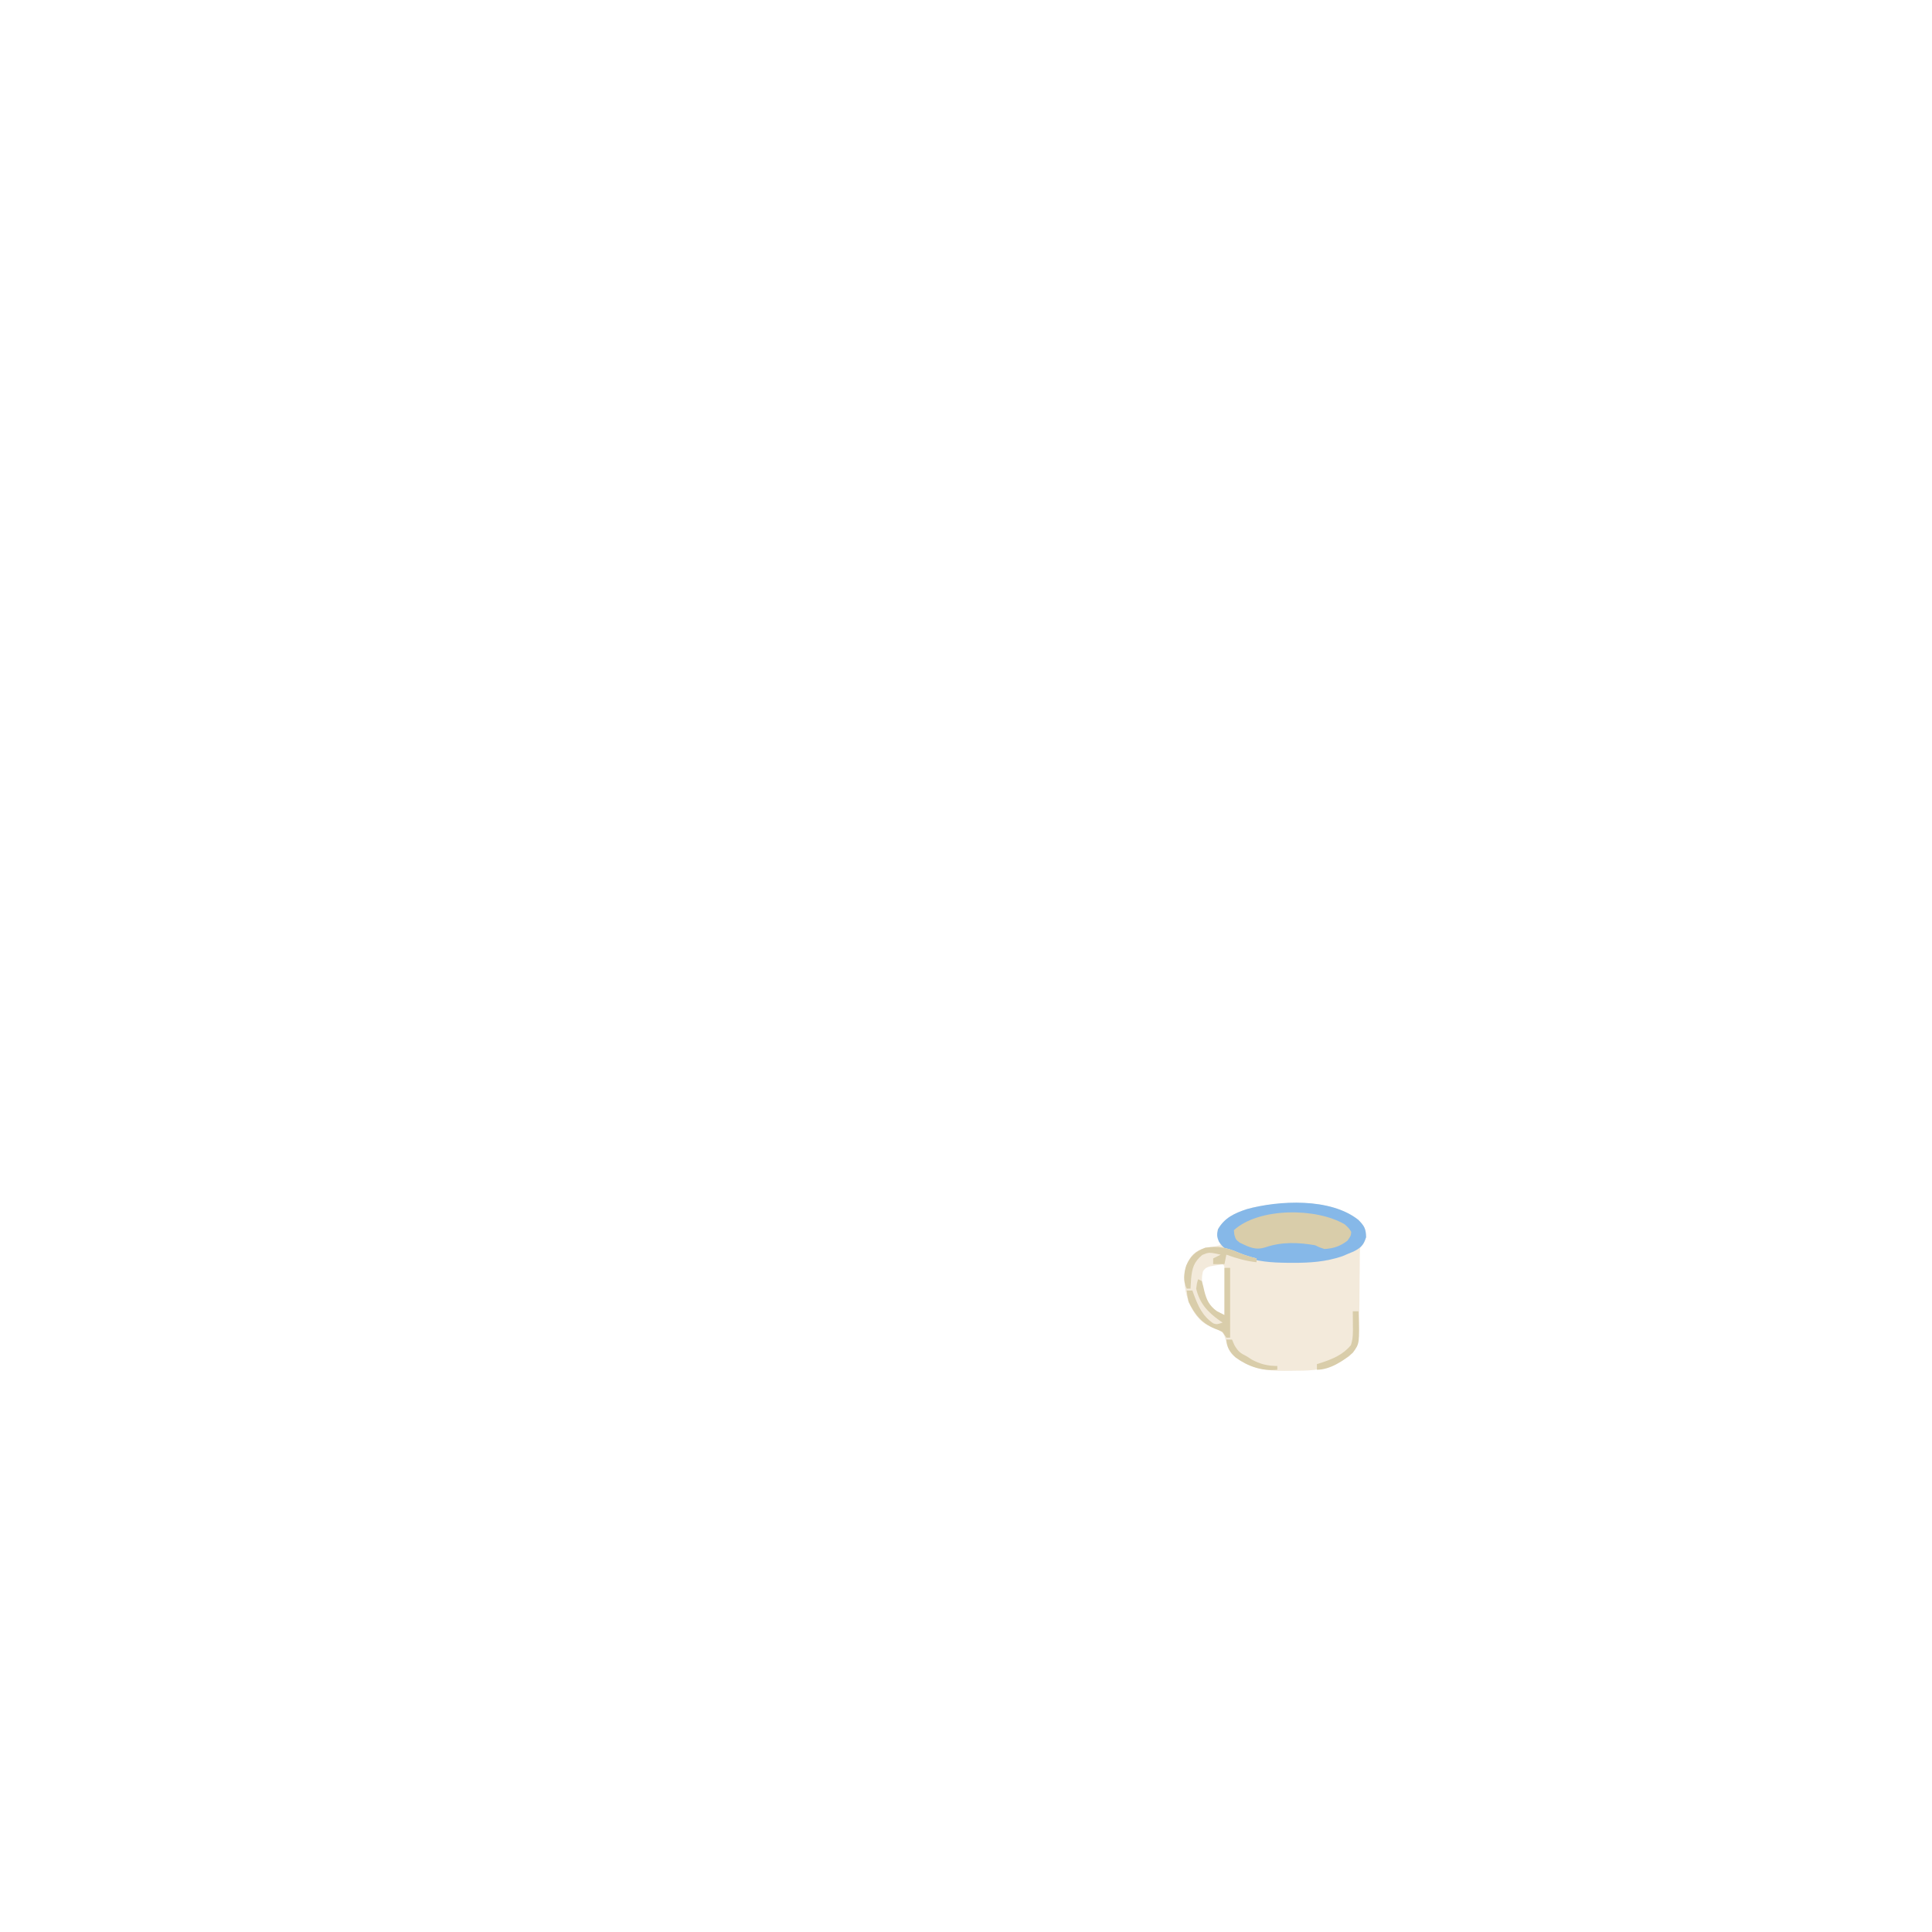
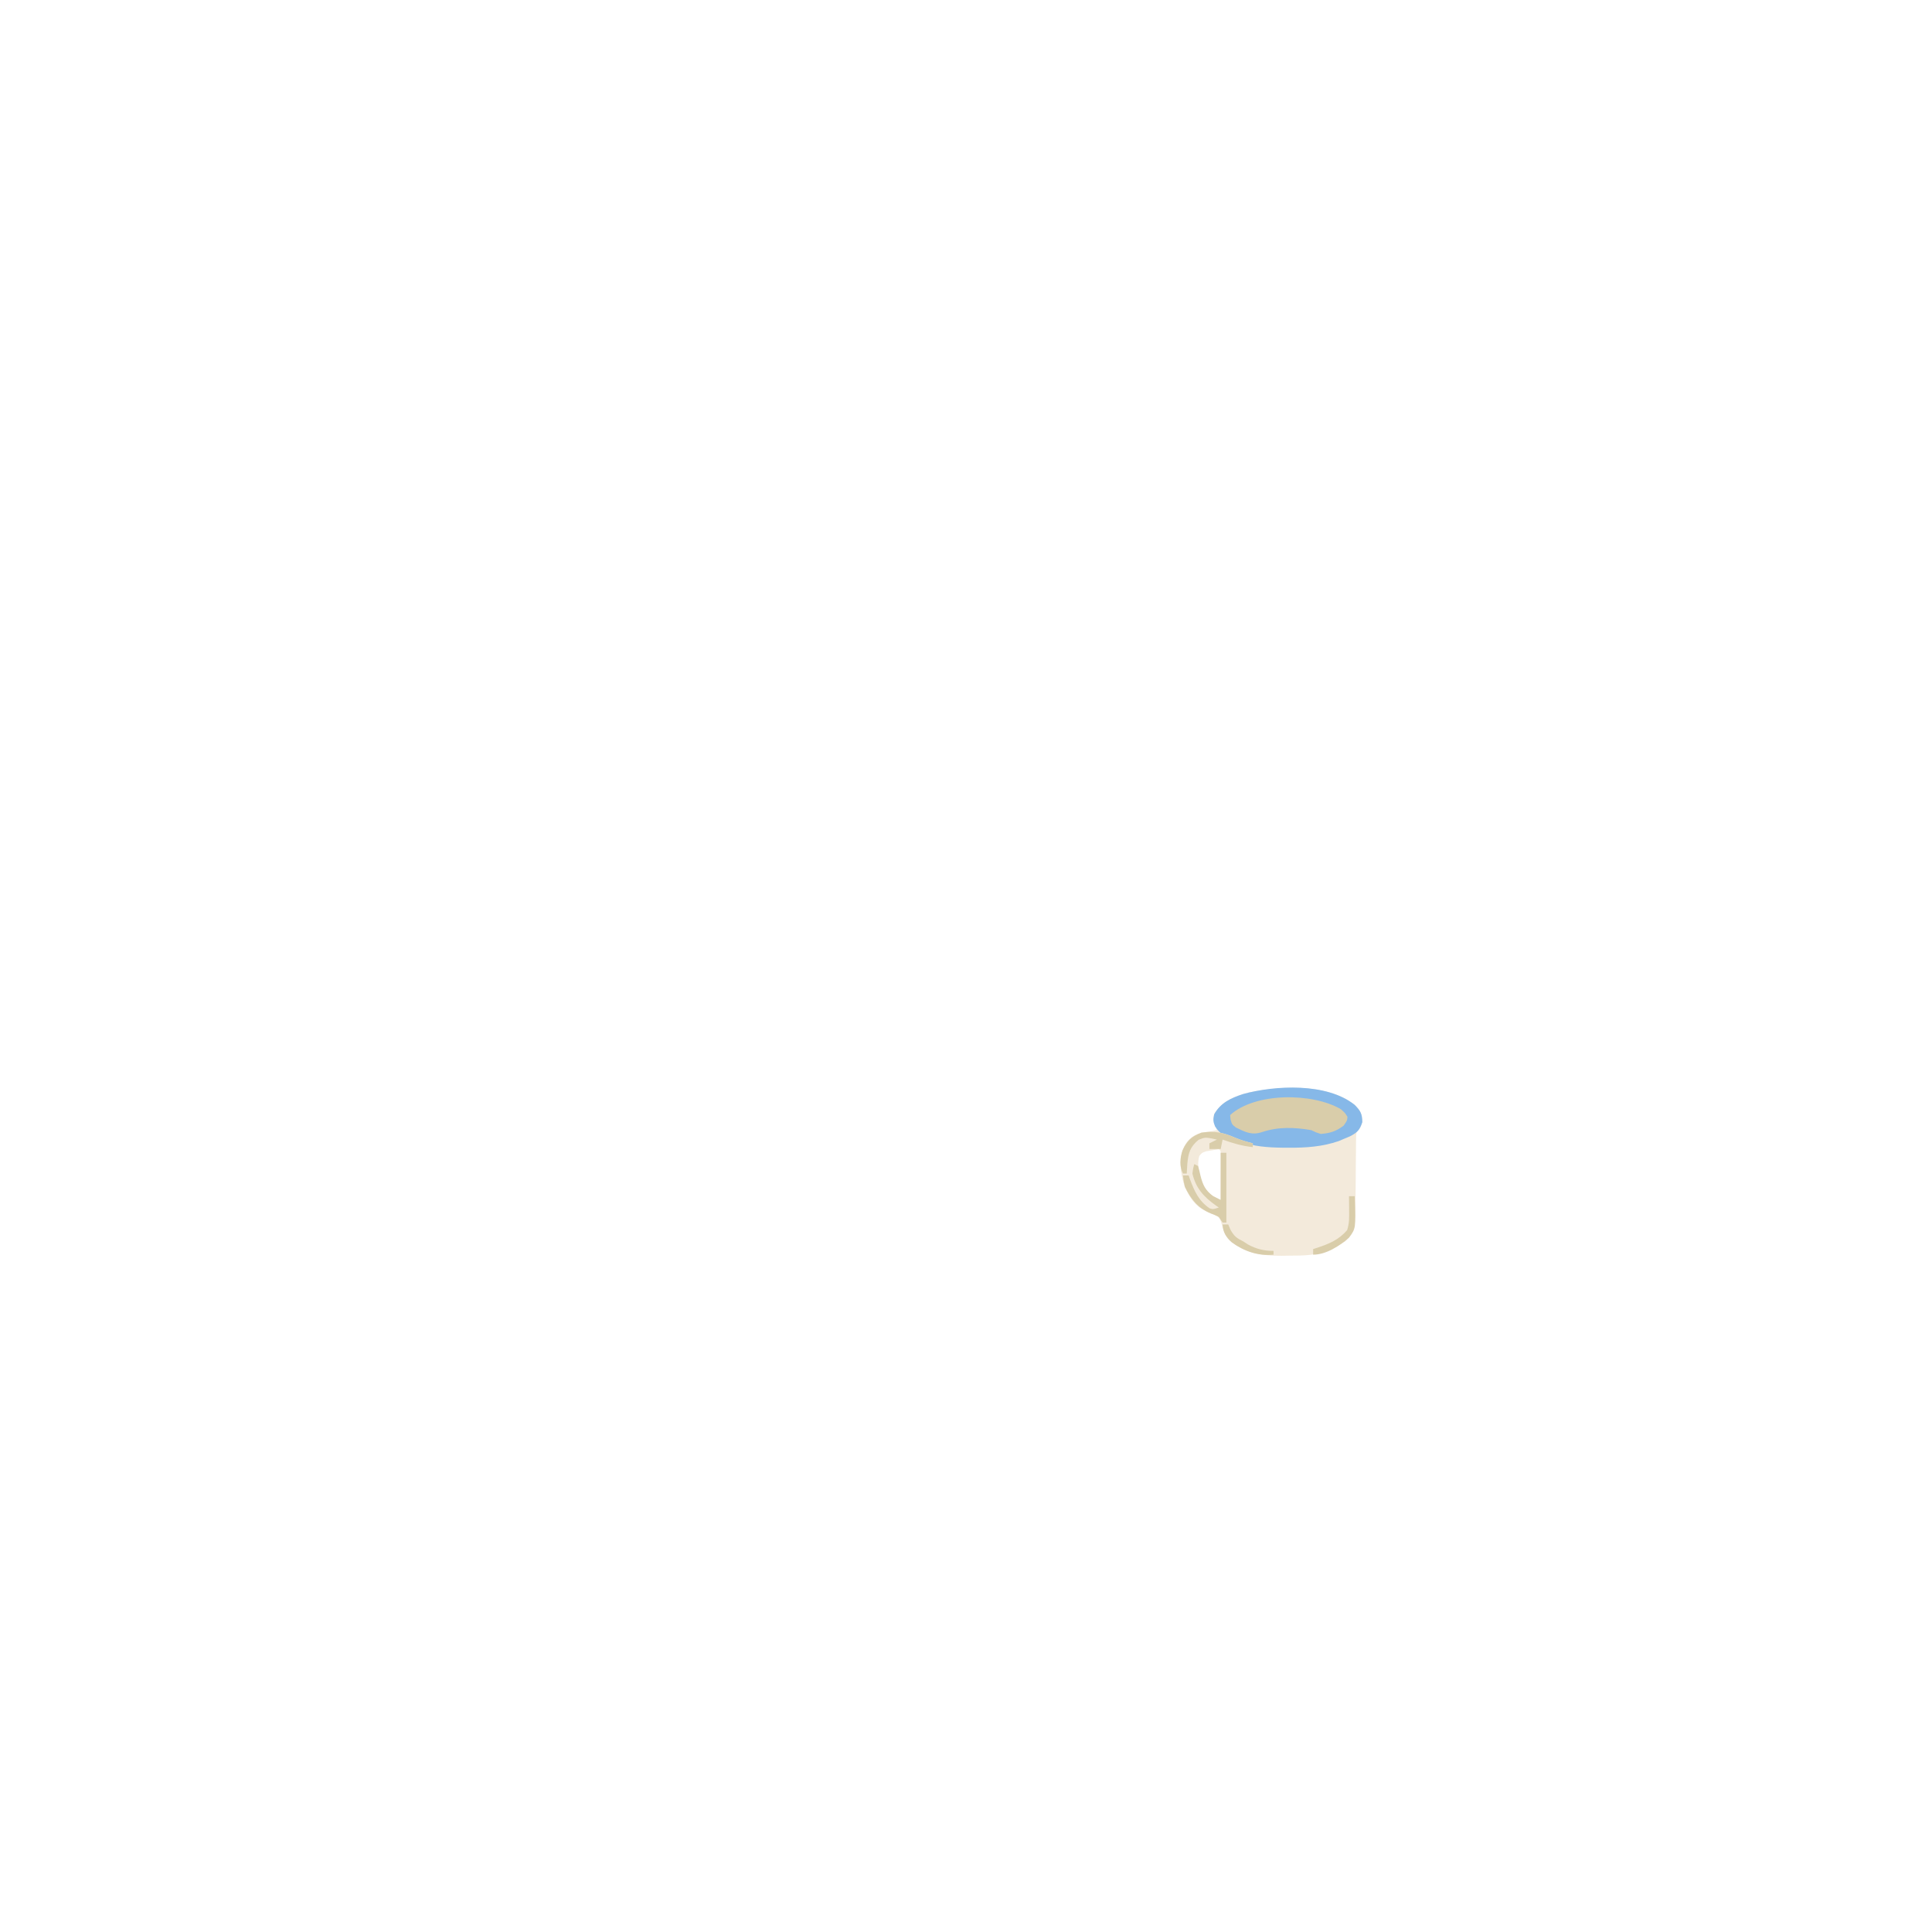
<svg xmlns="http://www.w3.org/2000/svg" viewBox="0 0 1024 1024" width="1024" height="1024">
-   <path fill="#F3EADB" d="M 719.97 646.57 C 723.11 649.76 724 651.22 724 655.82 C 723 659 723 659 721 661 C 720.74 663.01 720.74 663.01 720.73 665.51 C 720.72 666.44 720.71 667.38 720.7 668.34 C 720.69 669.36 720.69 670.37 720.69 671.42 C 720.66 673.56 720.64 675.71 720.61 677.85 C 720.58 681.23 720.56 684.62 720.54 688 C 720.52 691.27 720.48 694.53 720.44 697.79 C 720.44 698.8 720.44 699.8 720.44 700.83 C 720.35 707.46 719.97 714.07 714.98 718.99 C 714.61 719.21 714.61 719.21 712.75 720.32 C 712.02 720.77 711.29 721.22 710.54 721.68 C 702.62 725.8 696.32 726.53 687.46 726.5 C 685.33 726.5 683.21 726.55 681.09 726.59 C 670.87 726.68 661.48 725.06 653.43 718.25 C 651.21 715.79 650.5 713.57 649.68 710.38 C 648.88 707.51 648.53 706.35 645.99 704.71 C 644.41 704.07 642.82 703.46 641.21 702.88 C 635.63 700.67 632.31 695.33 630 690 C 627.74 682.93 626.55 675.65 629.68 668.69 C 631.64 665.23 633.21 663.49 637 662 C 640.31 661.2 643.63 660.56 647 660 C 646.63 659.12 646.25 658.23 645.87 657.32 C 645 654 645 654 645.5 651.44 C 649.78 644.49 656.41 642.07 664 640 C 680.59 636.56 705.68 635.22 719.97 646.57ZM 638.62 671.13 C 636.25 673.87 636.06 675.34 636 679 C 637.09 685.12 638.42 690.57 643 695 C 646 697 646 697 649 697 C 649.03 692.69 649.04 688.38 649.06 684.07 C 649.07 682.83 649.08 681.6 649.09 680.33 C 649.09 679.16 649.09 677.99 649.09 676.79 C 649.1 675.7 649.11 674.62 649.11 673.5 C 649 671 649 671 648 670 C 644.47 669.74 641.86 669.6 638.62 671.13Z" />
-   <path fill="#86B8E8" d="M 719.97 646.57 C 723.07 649.72 723.98 651.23 724.06 655.75 C 722.68 659.97 721.36 661.31 717.43 663.32 C 716.44 663.73 715.45 664.14 714.43 664.57 C 713.46 664.98 712.49 665.39 711.49 665.82 C 702.76 668.78 694.36 669.36 685.18 669.32 C 684.04 669.31 682.89 669.31 681.7 669.3 C 673.72 669.2 666.58 668.65 659 666 C 658.05 665.69 657.09 665.38 656.11 665.05 C 651.47 663.38 648.73 662.26 646 658 C 644.93 655.46 644.94 654.27 645.56 651.57 C 649.03 645.38 654.4 643.02 660.88 640.85 C 677.92 636.21 705.07 634.74 719.97 646.57Z" />
-   <path fill="#D9CDAA" d="M 712.75 648.94 C 715 651 715 651 716.19 652.94 C 716 655 716 655 714.13 657.63 C 710.23 660.59 706.87 661.68 702 662 C 699.44 661.19 699.44 661.19 697 660 C 688.16 658.48 679.59 658.14 671 661 C 665.45 662.85 662.1 661.04 657.07 658.62 C 655 657 655 657 654.21 654.32 C 654.17 653.94 654.17 653.94 654 652 C 667.31 639.94 697.69 640.06 712.75 648.94Z" />
-   <path fill="#F3EADB" d="M 656.59 663.98 C 659.68 665.29 662.76 666.16 666 667 C 666 667.66 666 668.32 666 669 C 660.35 668.4 655.34 666.93 650 665 C 649.67 666.65 649.34 668.3 649 670 C 648.3 670.1 647.6 670.2 646.88 670.3 C 645.97 670.45 645.06 670.6 644.13 670.75 C 643.22 670.89 642.32 671.03 641.38 671.18 C 639 672 639 672 637.64 673.71 C 636.01 679.56 638.16 686.29 640.75 691.57 C 643 694 643 694 649 697 C 649 688.75 649 680.5 649 672 C 649.99 672 650.98 672 652 672 C 652 684.21 652 696.42 652 709 C 651.34 709 650.68 709 650 709 C 649.34 708.01 648.68 707.02 648 706 C 646.01 705.01 646.01 705.01 643.69 704.13 C 636.97 701.27 632.91 696.7 630 690 C 627.74 682.93 626.55 675.65 629.69 668.69 C 631.95 664.61 634.48 662.96 638.81 661.32 C 645.75 660.32 650.22 661.21 656.59 663.98Z" />
-   <path fill="#D9CDAA" d="M 649 672 C 649.99 672 650.98 672 652 672 C 652 684.21 652 696.42 652 709 C 651.34 709 650.68 709 650 709 C 649.34 708.01 648.68 707.02 648 706 C 646.01 705.01 646.01 705.01 643.69 704.12 C 636.74 701.17 633.25 696.62 630 690 C 629.25 686.56 629.25 686.56 629 684 C 629.99 684 630.98 684 632 684 C 632.23 684.65 632.46 685.3 632.7 685.98 C 635.07 692.34 637.32 697.51 643.12 701.44 C 645 702 645 702 648 701 C 647.47 700.64 646.94 700.27 646.39 699.9 C 640.04 695.38 635.83 690.81 634 683 C 634.38 680.12 634.38 680.12 635 678 C 635.66 678.33 636.32 678.66 637 679 C 637.5 680.73 637.93 682.49 638.31 684.25 C 639.57 689.14 640.86 691.87 645 695 C 646.32 695.66 647.64 696.32 649 697 C 649 688.75 649 680.5 649 672Z" />
-   <path fill="#D9CDAA" d="M 656.59 663.98 C 659.68 665.29 662.76 666.16 666 667 C 666 667.66 666 668.32 666 669 C 660.35 668.4 655.34 666.93 650 665 C 649.67 666.65 649.34 668.3 649 670 C 647.02 670 645.04 670 643 670 C 643 669.01 643 668.02 643 667 C 644.32 666.34 645.64 665.68 647 665 C 640.82 663.67 640.82 663.67 637.25 665.13 C 632.75 668.88 631.85 672.1 631.31 677.82 C 631.2 679.54 631.09 681.27 631 683 C 630.34 683 629.68 683 629 683 C 627.07 679.14 627.41 674.82 628.72 670.8 C 631.07 665.68 633.48 663.34 638.81 661.32 C 645.75 660.32 650.22 661.21 656.59 663.98Z" />
-   <path fill="#D9CDAA" d="M 717 695 C 717.99 695 718.98 695 720 695 C 720.65 712.06 720.65 712.06 717 717 C 711.95 721.4 704.85 726 698 726 C 698 725.01 698 724.02 698 723 C 698.71 722.78 699.43 722.56 700.16 722.34 C 706.39 720.27 711.67 718.1 716 713 C 717.21 709.38 717.11 706.07 717.06 702.31 C 717.06 701.61 717.05 700.91 717.05 700.19 C 717.04 698.46 717.02 696.73 717 695Z" />
-   <path fill="#D9CDAA" d="M 650 710 C 650.99 710 651.98 710 653 710 C 653.39 710.93 653.78 711.86 654.19 712.81 C 656.19 716.33 657.45 717.23 661 719 C 661.78 719.52 662.57 720.03 663.38 720.56 C 667.84 723.01 671.93 724 677 724 C 677 724.66 677 725.32 677 726 C 668.88 726.78 661.56 724.29 654.93 719.51 C 651.86 716.65 650.25 714.22 650 710Z" />
+   <path fill="#F3EADB" d="M 717.97 585.57 C 721.11 588.76 722 590.22 722 594.82 C 721 598 721 598 719 600 C 718.74 602.01 718.74 602.01 718.73 604.51 C 718.72 605.44 718.71 606.38 718.7 607.34 C 718.69 608.36 718.69 609.37 718.69 610.42 C 718.66 612.56 718.64 614.71 718.61 616.85 C 718.58 620.23 718.56 623.62 718.54 627 C 718.52 630.27 718.48 633.53 718.44 636.79 C 718.44 637.8 718.44 638.8 718.44 639.83 C 718.35 646.46 717.97 653.07 712.98 657.99 C 712.61 658.21 712.61 658.21 710.75 659.32 C 710.02 659.77 709.29 660.22 708.54 660.68 C 700.62 664.8 694.32 665.53 685.46 665.5 C 683.33 665.5 681.21 665.55 679.09 665.59 C 668.87 665.68 659.48 664.06 651.43 657.25 C 649.21 654.79 648.5 652.57 647.68 649.38 C 646.88 646.51 646.53 645.35 643.99 643.71 C 642.41 643.07 640.82 642.46 639.21 641.88 C 633.63 639.67 630.31 634.33 628 629 C 625.74 621.93 624.55 614.65 627.68 607.69 C 629.64 604.23 631.21 602.49 635 601 C 638.31 600.2 641.63 599.56 645 599 C 644.63 598.12 644.25 597.23 643.87 596.32 C 643 593 643 593 643.5 590.44 C 647.78 583.49 654.41 581.07 662 579 C 678.59 575.56 703.68 574.22 717.97 585.57ZM 636.62 610.13 C 634.25 612.87 634.06 614.34 634 618 C 635.09 624.12 636.42 629.57 641 634 C 644 636 644 636 647 636 C 647.03 631.69 647.04 627.38 647.06 623.07 C 647.07 621.83 647.08 620.6 647.09 619.33 C 647.09 618.16 647.09 616.99 647.09 615.79 C 647.1 614.7 647.11 613.62 647.11 612.5 C 647 610 647 610 646 609 C 642.47 608.74 639.86 608.6 636.62 610.13Z" />
+   <path fill="#86B8E8" d="M 717.97 585.57 C 721.07 588.72 721.98 590.23 722.06 594.75 C 720.68 598.97 719.36 600.31 715.43 602.32 C 714.44 602.73 713.45 603.14 712.43 603.57 C 711.46 603.98 710.49 604.39 709.49 604.82 C 700.76 607.78 692.36 608.36 683.18 608.32 C 682.04 608.31 680.89 608.31 679.7 608.3 C 671.72 608.2 664.58 607.65 657 605 C 656.05 604.69 655.09 604.38 654.11 604.05 C 649.47 602.38 646.73 601.26 644 597 C 642.93 594.46 642.94 593.27 643.56 590.57 C 647.03 584.38 652.4 582.02 658.88 579.85 C 675.92 575.21 703.07 573.74 717.97 585.57Z" />
+   <path fill="#D9CDAA" d="M 710.75 587.94 C 713 590 713 590 714.19 591.94 C 714 594 714 594 712.13 596.63 C 708.23 599.59 704.87 600.68 700 601 C 697.44 600.19 697.44 600.19 695 599 C 686.16 597.48 677.59 597.14 669 600 C 663.45 601.85 660.1 600.04 655.07 597.62 C 653 596 653 596 652.21 593.32 C 652.17 592.94 652.17 592.94 652 591 C 665.31 578.94 695.69 579.06 710.75 587.94Z" />
+   <path fill="#F3EADB" d="M 654.59 602.98 C 657.68 604.29 660.76 605.16 664 606 C 664 606.66 664 607.32 664 608 C 658.35 607.4 653.34 605.93 648 604 C 647.67 605.65 647.34 607.3 647 609 C 646.3 609.1 645.6 609.2 644.88 609.3 C 643.97 609.45 643.06 609.6 642.13 609.75 C 641.22 609.89 640.32 610.03 639.38 610.18 C 637 611 637 611 635.64 612.71 C 634.01 618.56 636.16 625.29 638.75 630.57 C 641 633 641 633 647 636 C 647 627.75 647 619.5 647 611 C 647.99 611 648.98 611 650 611 C 650 623.21 650 635.42 650 648 C 649.34 648 648.68 648 648 648 C 647.34 647.01 646.68 646.02 646 645 C 644.01 644.01 644.01 644.01 641.69 643.13 C 634.97 640.27 630.91 635.7 628 629 C 625.74 621.93 624.55 614.65 627.69 607.69 C 629.95 603.61 632.48 601.96 636.81 600.32 C 643.75 599.32 648.22 600.21 654.59 602.98Z" />
+   <path fill="#D9CDAA" d="M 647 611 C 647.99 611 648.98 611 650 611 C 650 623.21 650 635.42 650 648 C 649.34 648 648.68 648 648 648 C 647.34 647.01 646.68 646.02 646 645 C 644.01 644.01 644.01 644.01 641.69 643.12 C 634.74 640.17 631.25 635.62 628 629 C 627.25 625.56 627.25 625.56 627 623 C 627.99 623 628.98 623 630 623 C 630.23 623.65 630.46 624.3 630.7 624.98 C 633.07 631.34 635.32 636.51 641.12 640.44 C 643 641 643 641 646 640 C 645.47 639.64 644.94 639.27 644.39 638.9 C 638.04 634.38 633.83 629.81 632 622 C 632.38 619.12 632.38 619.12 633 617 C 633.66 617.33 634.32 617.66 635 618 C 635.5 619.73 635.93 621.49 636.31 623.25 C 637.57 628.14 638.86 630.87 643 634 C 644.32 634.66 645.64 635.32 647 636 C 647 627.75 647 619.5 647 611Z" />
+   <path fill="#D9CDAA" d="M 654.59 602.98 C 657.68 604.29 660.76 605.16 664 606 C 664 606.66 664 607.32 664 608 C 658.35 607.4 653.34 605.93 648 604 C 647.67 605.65 647.34 607.3 647 609 C 645.02 609 643.04 609 641 609 C 641 608.01 641 607.02 641 606 C 642.32 605.34 643.64 604.68 645 604 C 638.82 602.67 638.82 602.67 635.25 604.13 C 630.75 607.88 629.85 611.1 629.31 616.82 C 629.2 618.54 629.09 620.27 629 622 C 628.34 622 627.68 622 627 622 C 625.07 618.14 625.41 613.82 626.72 609.8 C 629.07 604.68 631.48 602.34 636.81 600.32 C 643.75 599.32 648.22 600.21 654.59 602.98Z" />
+   <path fill="#D9CDAA" d="M 715 634 C 715.99 634 716.98 634 718 634 C 718.65 651.06 718.65 651.06 715 656 C 709.95 660.4 702.85 665 696 665 C 696 664.01 696 663.02 696 662 C 696.71 661.78 697.43 661.56 698.16 661.34 C 704.39 659.27 709.67 657.1 714 652 C 715.21 648.38 715.11 645.07 715.06 641.31 C 715.06 640.61 715.05 639.91 715.05 639.19 C 715.04 637.46 715.02 635.73 715 634Z" />
+   <path fill="#D9CDAA" d="M 648 649 C 648.99 649 649.98 649 651 649 C 651.39 649.93 651.78 650.86 652.19 651.81 C 654.19 655.33 655.45 656.23 659 658 C 659.78 658.52 660.57 659.03 661.38 659.56 C 665.84 662.01 669.93 663 675 663 C 675 663.66 675 664.32 675 665 C 666.88 665.78 659.56 663.29 652.93 658.51 C 649.86 655.65 648.25 653.22 648 649Z" />
</svg>
